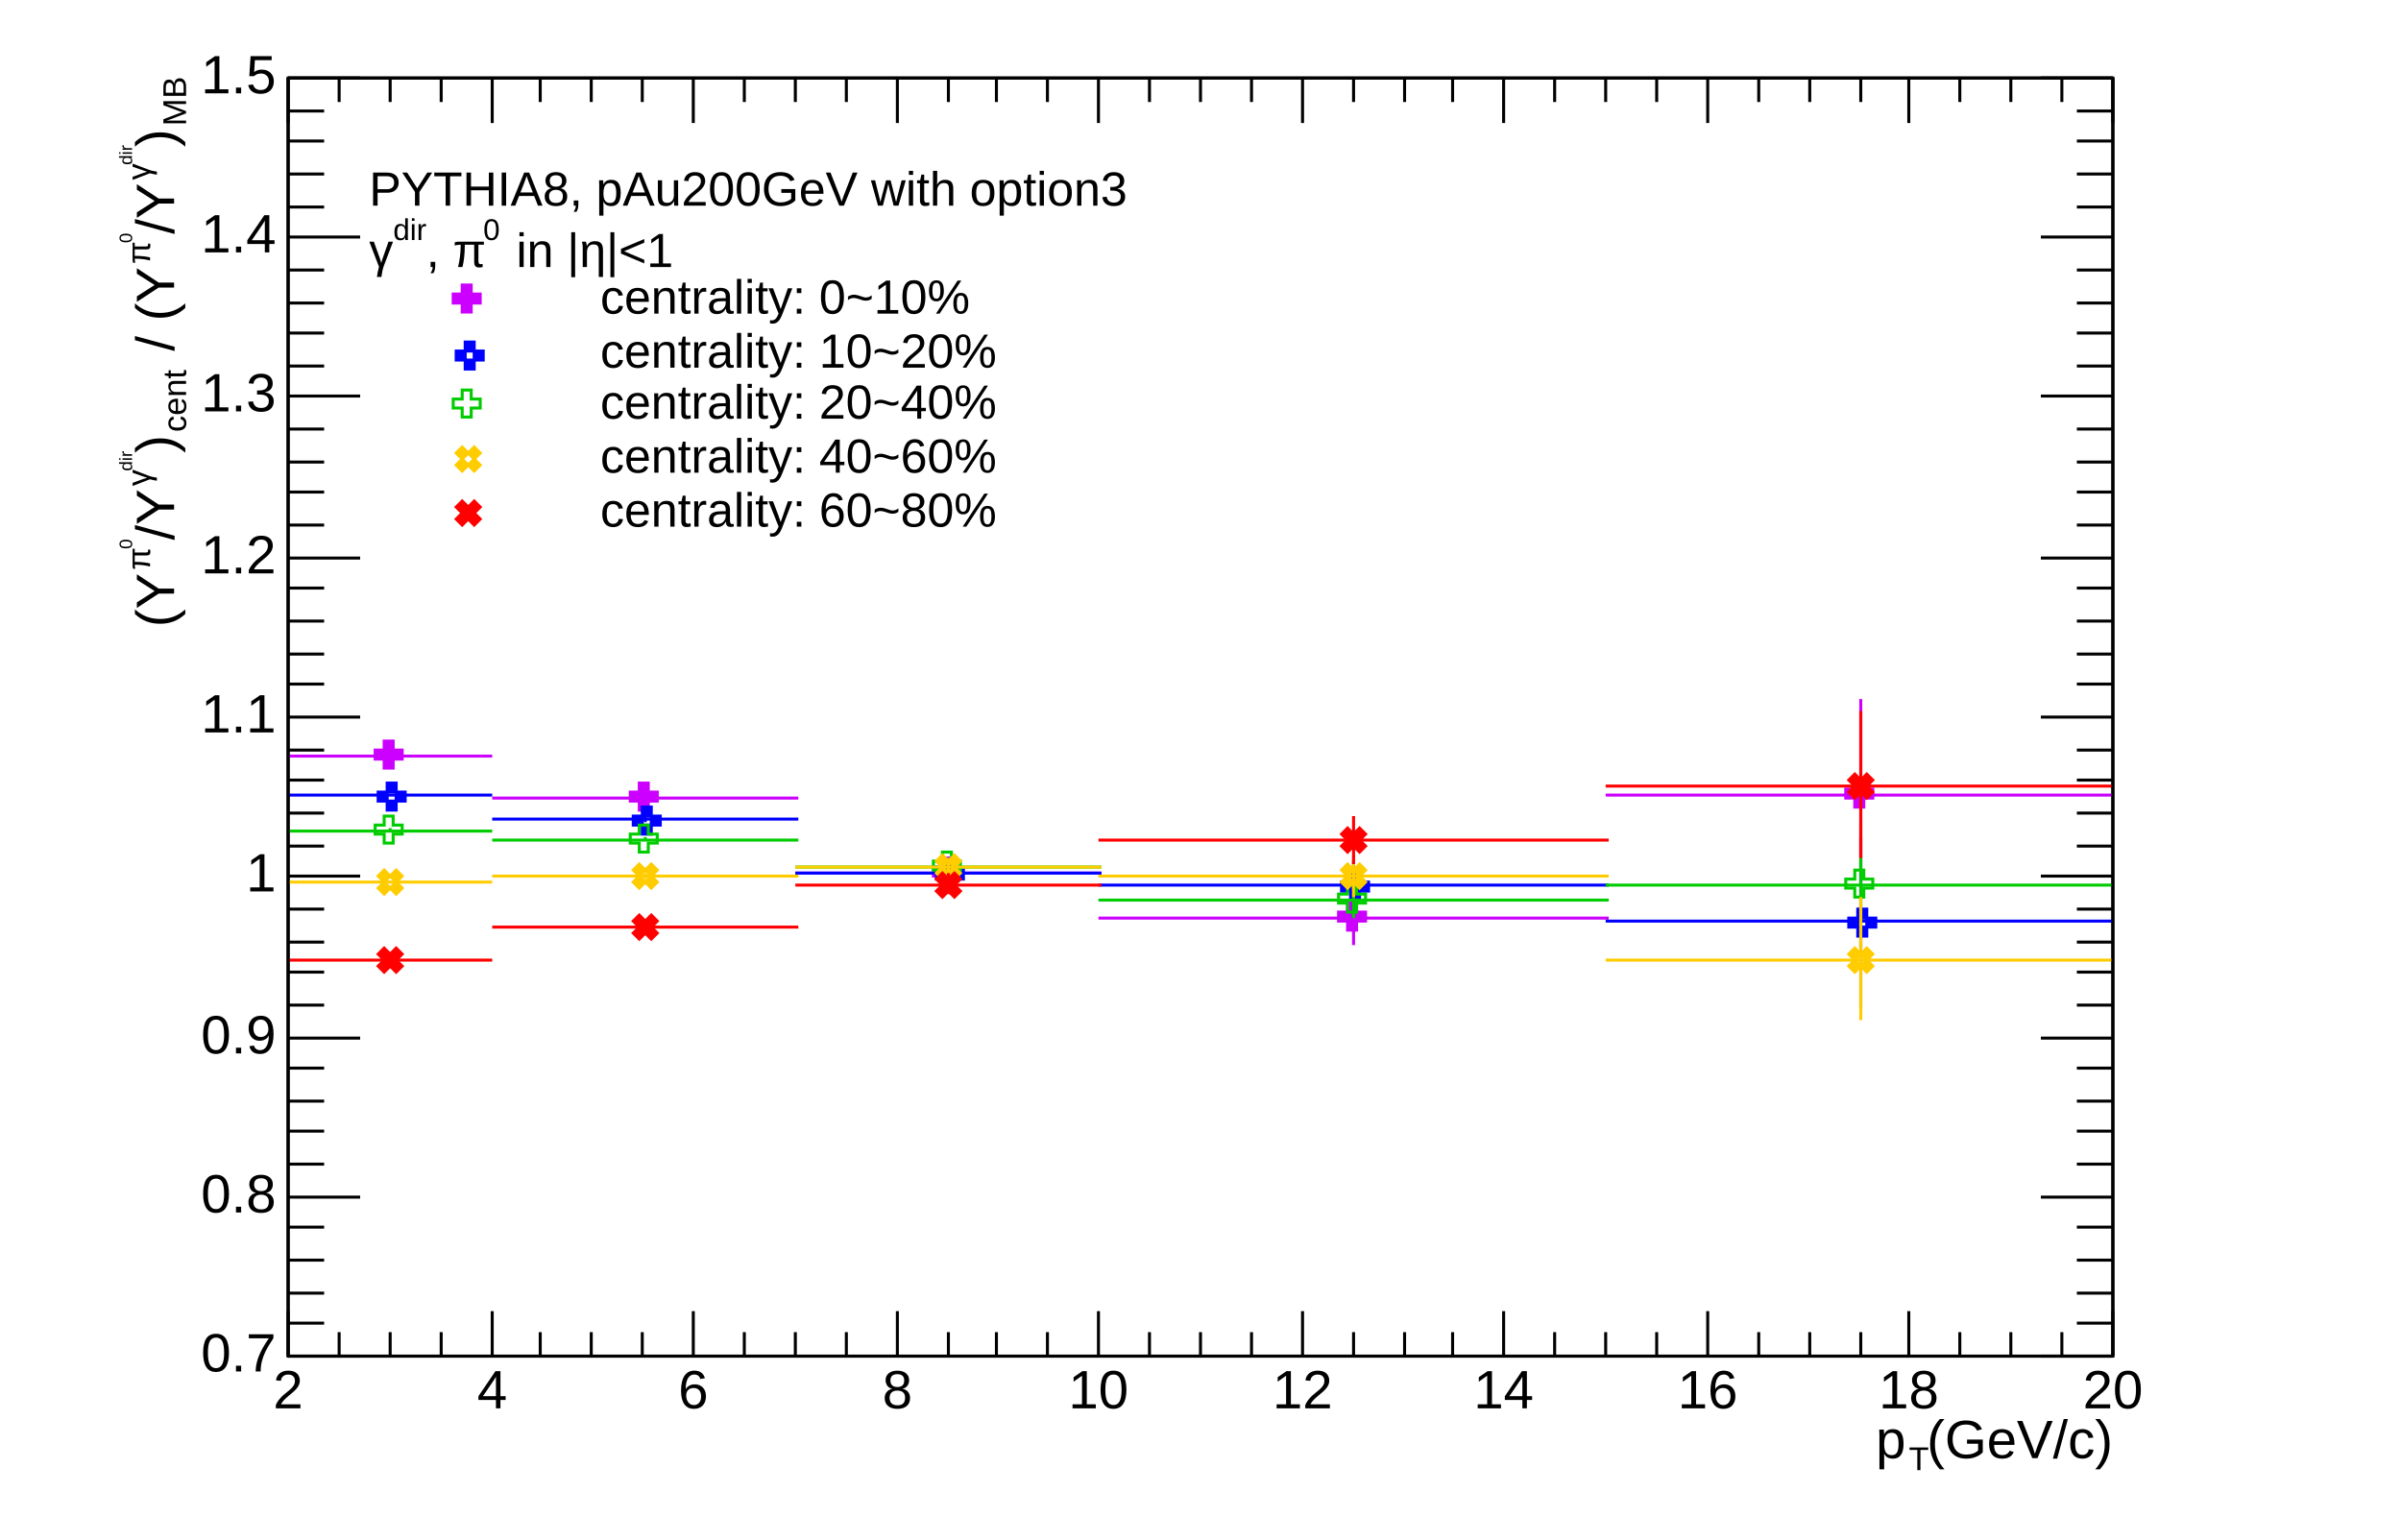
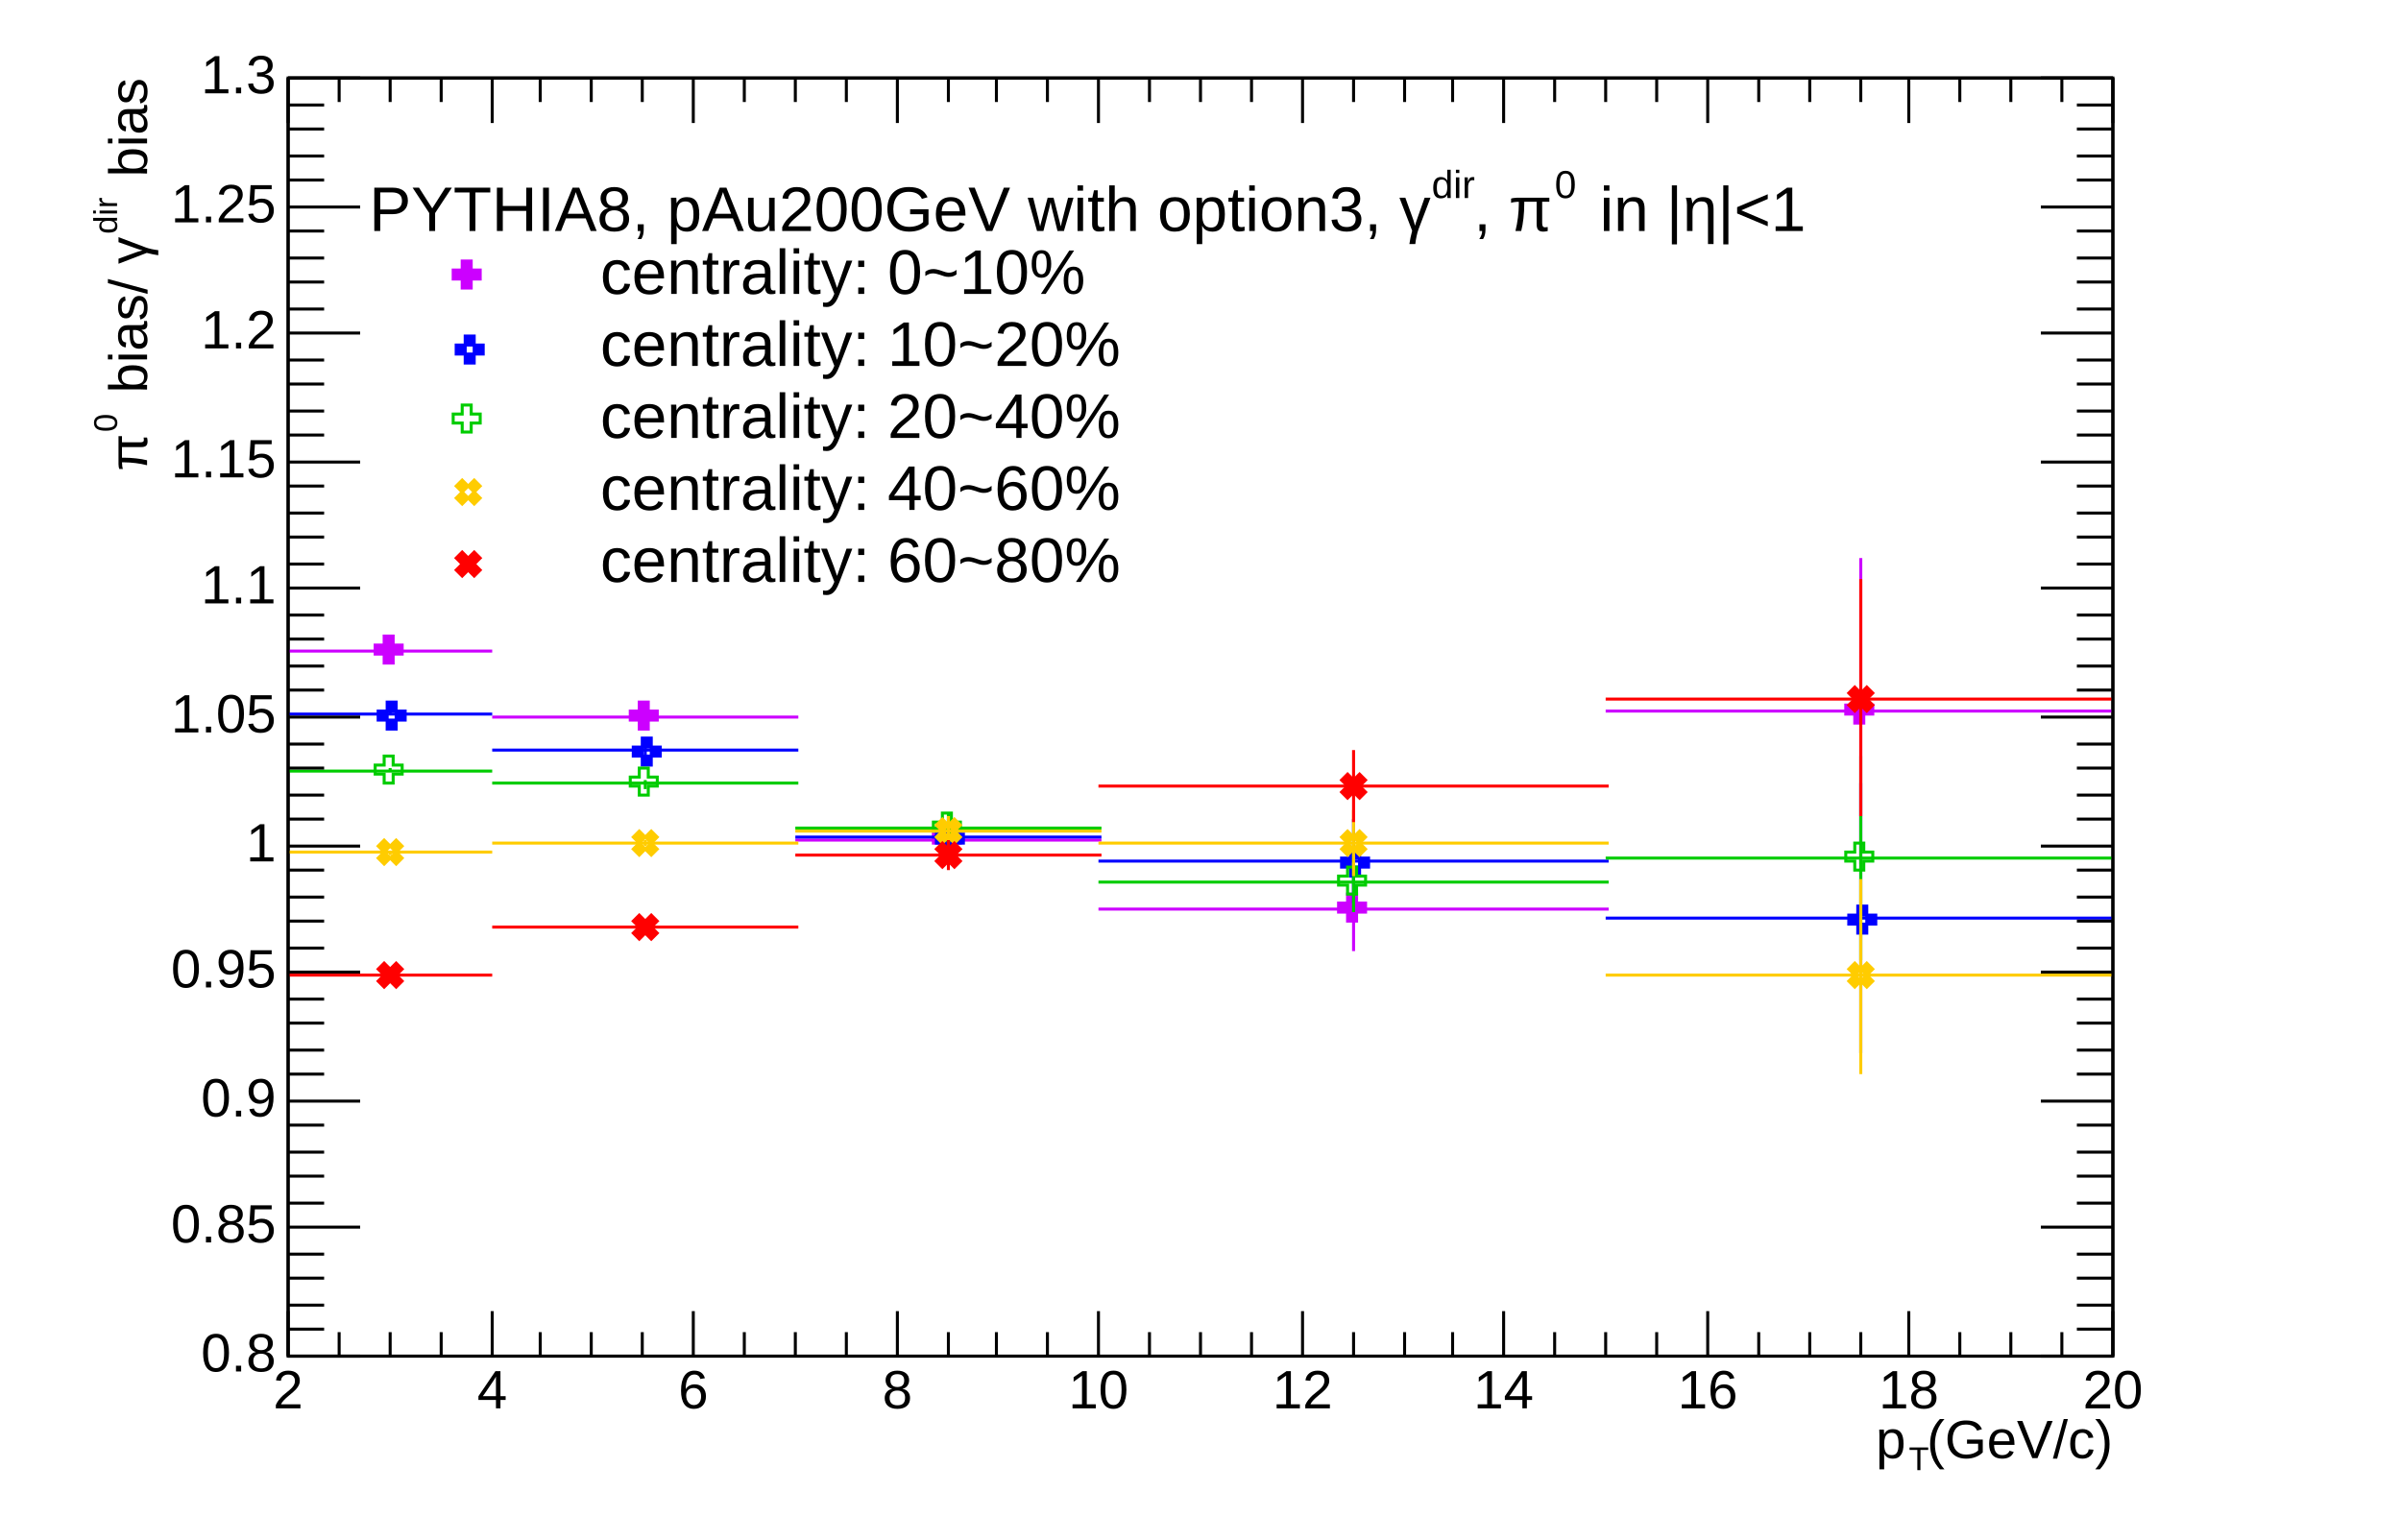
<svg xmlns="http://www.w3.org/2000/svg" width="800" height="513">
  <path d="M0,0H800V513H0Z" style="pointer-events: visiblefill; fill: rgb(255, 255, 255);" />
  <g>
    <g transform="translate(96,26)">
      <path d="M0,0H608V426H0Z" style="fill: rgb(255, 255, 255); stroke: rgb(0, 0, 0); stroke-width: 1; pointer-events: visiblefill; cursor: default;" />
      <svg x="0" y="0" overflow="hidden" width="608" height="426" viewBox="0 0 608 426" style="pointer-events: visiblefill; cursor: default;">
        <g>
-           <path d="M0,226h68M34,225v1M68,240h102M119,239v2M169,265h102M220,262v7M270,280h170M355,271v18M439,239h170M524,207v63" style="stroke: rgb(204, 0, 255); stroke-width: 1;" />
-           <path d="M0,225h68v1h-68zM68,239h102v2h-102zM169,262h102v7h-102zM270,271h170v18h-170zM439,207h170v63h-170z" style="fill: none; pointer-events: visiblefill;" />
-           <path d="M35,227h3v-3h-3v-3h-3v3h-3v3h3v3h3zM120,241h3v-3h-3v-3h-3v3h-3v3h3v3h3zM221,266h3v-3h-3v-3h-3v3h-3v3h3v3h3zM356,281h3v-3h-3v-3h-3v3h-3v3h3v3h3zM525,240h3v-3h-3v-3h-3v3h-3v3h3v3h3z" style="stroke: rgb(204, 0, 255); fill: rgb(204, 0, 255);" />
+           <path d="M0,191h68M34,190v1M68,213h102M119,212v3M169,254h102M220,248v12M270,277h170M355,264v27M439,211h170M524,160v102" style="stroke: rgb(204, 0, 255); stroke-width: 1;" />
+           <path d="M0,190h68v1h-68zM68,212h102v3h-102zM169,248h102v12h-102zM270,264h170v27h-170zM439,160h170v102h-170z" style="fill: none; pointer-events: visiblefill;" />
+           <path d="M35,192h3v-3h-3v-3h-3v3h-3v3h3v3h3zM120,214h3v-3h-3v-3h-3v3h-3v3h3v3h3zM221,255h3v-3h-3v-3h-3v3h-3v3h3v3h3zM356,278h3v-3h-3v-3h-3v3h-3v3h3v3h3zM525,212h3v-3h-3v-3h-3v3h-3v3h3v3h3z" style="stroke: rgb(204, 0, 255); fill: rgb(204, 0, 255);" />
        </g>
        <g>
-           <path d="M0,239h68M34,239v0M68,247h102M119,246v2M169,265h102M220,261v8M270,269h170M355,261v17M439,281h170M524,253v57" style="stroke: rgb(0, 0, 255); stroke-width: 1;" />
-           <path d="M0,239h68v0h-68zM68,246h102v2h-102zM169,261h102v8h-102zM270,261h170v17h-170zM439,253h170v57h-170z" style="fill: none; pointer-events: visiblefill;" />
-           <path d="M33,235h3v3h-3zm3,3h3v3h-3zm-3,3h3v3h-3zm-3,-3h3v3h-3zM118,243h3v3h-3zm3,3h3v3h-3zm-3,3h3v3h-3zm-3,-3h3v3h-3zM219,261h3v3h-3zm3,3h3v3h-3zm-3,3h3v3h-3zm-3,-3h3v3h-3zM354,265h3v3h-3zm3,3h3v3h-3zm-3,3h3v3h-3zm-3,-3h3v3h-3zM523,277h3v3h-3zm3,3h3v3h-3zm-3,3h3v3h-3zm-3,-3h3v3h-3z" style="stroke: rgb(0, 0, 255); fill: rgb(0, 0, 255);" />
+           <path d="M0,212h68M34,211v1M68,224h102M119,223v3M169,253h102M220,247v12M270,261h170M355,247v28M439,280h170M524,235v90" style="stroke: rgb(0, 0, 255); stroke-width: 1;" />
+           <path d="M0,211h68v1h-68zM68,223h102v3h-102zM169,247h102v12h-102zM270,247h170v28h-170zM439,235h170v90h-170z" style="fill: none; pointer-events: visiblefill;" />
+           <path d="M33,208h3v3h-3zm3,3h3v3h-3zm-3,3h3v3h-3zm-3,-3h3v3h-3zM118,220h3v3h-3zm3,3h3v3h-3zm-3,3h3v3h-3zm-3,-3h3v3h-3zM219,249h3v3h-3zm3,3h3v3h-3zm-3,3h3v3h-3zm-3,-3h3v3h-3zM354,257h3v3h-3zm3,3h3v3h-3zm-3,3h3v3h-3zm-3,-3h3v3h-3zM523,276h3v3h-3zm3,3h3v3h-3zm-3,3h3v3h-3zm-3,-3h3v3h-3z" style="stroke: rgb(0, 0, 255); fill: rgb(0, 0, 255);" />
        </g>
        <g>
-           <path d="M0,251h68M34,250v1M68,254h102M119,253v1M169,263h102M220,260v6M270,274h170M355,267v13M439,269h170M524,248v42" style="stroke: rgb(0, 204, 0); stroke-width: 1;" />
-           <path d="M0,250h68v1h-68zM68,253h102v1h-102zM169,260h102v6h-102zM270,267h170v13h-170zM439,248h170v42h-170z" style="fill: none; pointer-events: visiblefill;" />
-           <path d="M35,252h3v-3h-3v-3h-3v3h-3v3h3v3h3zM120,255h3v-3h-3v-3h-3v3h-3v3h3v3h3zM221,264h3v-3h-3v-3h-3v3h-3v3h3v3h3zM356,275h3v-3h-3v-3h-3v3h-3v3h3v3h3zM525,270h3v-3h-3v-3h-3v3h-3v3h3v3h3z" style="stroke: rgb(0, 204, 0); fill: none;" />
+           <path d="M0,231h68M34,230v1M68,235h102M119,234v3M169,250h102M220,245v10M270,268h170M355,257v21M439,260h170M524,226v68" style="stroke: rgb(0, 204, 0); stroke-width: 1;" />
+           <path d="M0,230h68v1h-68zM68,234h102v3h-102zM169,245h102v10h-102zM270,257h170v21h-170zM439,226h170v68h-170z" style="fill: none; pointer-events: visiblefill;" />
+           <path d="M35,232h3v-3h-3v-3h-3v3h-3v3h3v3h3zM120,236h3v-3h-3v-3h-3v3h-3v3h3v3h3zM221,251h3v-3h-3v-3h-3v3h-3v3h3v3h3zM356,269h3v-3h-3v-3h-3v3h-3v3h3v3h3zM525,261h3v-3h-3v-3h-3v3h-3v3h3v3h3z" style="stroke: rgb(0, 204, 0); fill: none;" />
        </g>
        <g>
-           <path d="M0,268h68M34,268v0M68,266h102M119,265v2M169,263h102M220,260v6M270,266h170M355,259v14M439,294h170M524,273v41" style="stroke: rgb(255, 204, 0); stroke-width: 1;" />
-           <path d="M0,268h68v0h-68zM68,265h102v2h-102zM169,260h102v6h-102zM270,259h170v14h-170zM439,273h170v41h-170z" style="fill: none; pointer-events: visiblefill;" />
-           <path d="M32,264l2,2l-2,2l-2,-2zm4,0l2,2l-2,2l-2,-2zm0,4l2,2l-2,2l-2,-2zm-4,0l2,2l-2,2l-2,-2zM117,262l2,2l-2,2l-2,-2zm4,0l2,2l-2,2l-2,-2zm0,4l2,2l-2,2l-2,-2zm-4,0l2,2l-2,2l-2,-2zM218,259l2,2l-2,2l-2,-2zm4,0l2,2l-2,2l-2,-2zm0,4l2,2l-2,2l-2,-2zm-4,0l2,2l-2,2l-2,-2zM353,262l2,2l-2,2l-2,-2zm4,0l2,2l-2,2l-2,-2zm0,4l2,2l-2,2l-2,-2zm-4,0l2,2l-2,2l-2,-2zM522,290l2,2l-2,2l-2,-2zm4,0l2,2l-2,2l-2,-2zm0,4l2,2l-2,2l-2,-2zm-4,0l2,2l-2,2l-2,-2z" style="stroke: rgb(255, 204, 0); fill: rgb(255, 204, 0);" />
+           <path d="M0,258h68M34,258v1M68,255h102M119,254v2M169,251h102M220,246v10M270,255h170M355,244v22M439,299h170M524,267v65" style="stroke: rgb(255, 204, 0); stroke-width: 1;" />
+           <path d="M0,258h68v1h-68zM68,254h102v2h-102zM169,246h102v10h-102zM270,244h170v22h-170zM439,267h170v65h-170z" style="fill: none; pointer-events: visiblefill;" />
+           <path d="M32,254l2,2l-2,2l-2,-2zm4,0l2,2l-2,2l-2,-2zm0,4l2,2l-2,2l-2,-2zm-4,0l2,2l-2,2l-2,-2zM117,251l2,2l-2,2l-2,-2zm4,0l2,2l-2,2l-2,-2zm0,4l2,2l-2,2l-2,-2zm-4,0l2,2l-2,2l-2,-2zM218,247l2,2l-2,2l-2,-2zm4,0l2,2l-2,2l-2,-2zm0,4l2,2l-2,2l-2,-2zm-4,0l2,2l-2,2l-2,-2zM353,251l2,2l-2,2l-2,-2zm4,0l2,2l-2,2l-2,-2zm0,4l2,2l-2,2l-2,-2zm-4,0l2,2l-2,2l-2,-2zM522,295l2,2l-2,2l-2,-2zm4,0l2,2l-2,2l-2,-2zm0,4l2,2l-2,2l-2,-2zm-4,0l2,2l-2,2l-2,-2z" style="stroke: rgb(255, 204, 0); fill: rgb(255, 204, 0);" />
        </g>
        <g>
-           <path d="M0,294h68M34,293v1M68,283h102M119,283v1M169,269h102M220,265v7M270,254h170M355,246v16M439,236h170M524,211v49" style="stroke: rgb(255, 0, 0); stroke-width: 1;" />
-           <path d="M0,293h68v1h-68zM68,283h102v1h-102zM169,265h102v7h-102zM270,246h170v16h-170zM439,211h170v49h-170z" style="fill: none; pointer-events: visiblefill;" />
-           <path d="M32,290l2,2l2,-2l2,2l-2,2l2,2l-2,2l-2,-2l-2,2l-2,-2l2,-2l-2,-2zM117,279l2,2l2,-2l2,2l-2,2l2,2l-2,2l-2,-2l-2,2l-2,-2l2,-2l-2,-2zM218,265l2,2l2,-2l2,2l-2,2l2,2l-2,2l-2,-2l-2,2l-2,-2l2,-2l-2,-2zM353,250l2,2l2,-2l2,2l-2,2l2,2l-2,2l-2,-2l-2,2l-2,-2l2,-2l-2,-2zM522,232l2,2l2,-2l2,2l-2,2l2,2l-2,2l-2,-2l-2,2l-2,-2l2,-2l-2,-2z" style="stroke: rgb(255, 0, 0); fill: rgb(255, 0, 0);" />
+           <path d="M0,299h68M34,299v1M68,283h102M119,282v3M169,259h102M220,254v10M270,236h170M355,224v24M439,207h170M524,167v79" style="stroke: rgb(255, 0, 0); stroke-width: 1;" />
+           <path d="M0,299h68v1h-68zM68,282h102v3h-102zM169,254h102v10h-102zM270,224h170v24h-170zM439,167h170v79h-170z" style="fill: none; pointer-events: visiblefill;" />
+           <path d="M32,295l2,2l2,-2l2,2l-2,2l2,2l-2,2l-2,-2l-2,2l-2,-2l2,-2l-2,-2zM117,279l2,2l2,-2l2,2l-2,2l2,2l-2,2l-2,-2l-2,2l-2,-2l2,-2l-2,-2zM218,255l2,2l2,-2l2,2l-2,2l2,2l-2,2l-2,-2l-2,2l-2,-2l2,-2l-2,-2zM353,232l2,2l2,-2l2,2l-2,2l2,2l-2,2l-2,-2l-2,2l-2,-2l2,-2l-2,-2zM522,203l2,2l2,-2l2,2l-2,2l2,2l-2,2l-2,-2l-2,2l-2,-2l2,-2l-2,-2z" style="stroke: rgb(255, 0, 0); fill: rgb(255, 0, 0);" />
        </g>
      </svg>
      <g>
        <g transform="translate(0,426)">
          <path d="M0,0h608M0,-426h608M0,-15V0M17,-8V0M34,-8V0M51,-8V0M68,-15V0M84,-8V0M101,-8V0M118,-8V0M135,-15V0M152,-8V0M169,-8V0M186,-8V0M203,-15V0M220,-8V0M236,-8V0M253,-8V0M270,-15V0M287,-8V0M304,-8V0M321,-8V0M338,-15V0M355,-8V0M372,-8V0M388,-8V0M405,-15V0M422,-8V0M439,-8V0M456,-8V0M473,-15V0M490,-8V0M507,-8V0M524,-8V0M540,-15V0M557,-8V0M574,-8V0M591,-8V0M608,-15V0M0,-411V-426M17,-418V-426M34,-418V-426M51,-418V-426M68,-411V-426M84,-418V-426M101,-418V-426M118,-418V-426M135,-411V-426M152,-418V-426M169,-418V-426M186,-418V-426M203,-411V-426M220,-418V-426M236,-418V-426M253,-418V-426M270,-411V-426M287,-418V-426M304,-418V-426M321,-418V-426M338,-411V-426M355,-418V-426M372,-418V-426M388,-418V-426M405,-411V-426M422,-418V-426M439,-418V-426M456,-418V-426M473,-411V-426M490,-418V-426M507,-418V-426M524,-418V-426M540,-411V-426M557,-418V-426M574,-418V-426M591,-418V-426M608,-411V-426" style="stroke: rgb(0, 0, 0); stroke-width: 1;" />
          <g font-family="Arial" font-size="18" xml:space="preserve" fill="#000000" text-anchor="middle">
            <text dy=".8em" transform="translate(0,3)">2</text>
            <text dy=".8em" transform="translate(68,3)">4</text>
            <text dy=".8em" transform="translate(135,3)">6</text>
            <text dy=".8em" transform="translate(203,3)">8</text>
            <text dy=".8em" transform="translate(270,3)">10</text>
            <text dy=".8em" transform="translate(338,3)">12</text>
            <text dy=".8em" transform="translate(405,3)">14</text>
            <text dy=".8em" transform="translate(473,3)">16</text>
            <text dy=".8em" transform="translate(540,3)">18</text>
            <text dy=".8em" transform="translate(608,3)">20</text>
          </g>
          <rect x="0" y="0" width="608" height="21" style="opacity: 0; cursor: crosshair;" />
          <g font-family="Arial" font-size="18" xml:space="preserve" transform="translate(608,29)" style="cursor: move;">
            <g transform="translate(-79,5)">
              <text fill="#000000" font-size="18">p</text>
              <text fill="#000000" font-size="11" transform="translate(11,4)">T</text>
              <text fill="#000000" font-size="18" x="17">(GeV/c)</text>
            </g>
          </g>
        </g>
        <g>
-           <path d="M0,0v426M608,0v426M24,426H0M12,415H0M12,405H0M12,394H0M12,383H0M24,373H0M12,362H0M12,351H0M12,341H0M12,330H0M24,320H0M12,309H0M12,298H0M12,288H0M12,277H0M24,266H0M12,256H0M12,245H0M12,234H0M12,224H0M24,213H0M12,202H0M12,192H0M12,181H0M12,170H0M24,160H0M12,149H0M12,138H0M12,128H0M12,117H0M24,106H0M12,96H0M12,85H0M12,75H0M12,64H0M24,53H0M12,43H0M12,32H0M12,21H0M12,11H0M24,0H0M584,426H608M596,415H608M596,405H608M596,394H608M596,383H608M584,373H608M596,362H608M596,351H608M596,341H608M596,330H608M584,320H608M596,309H608M596,298H608M596,288H608M596,277H608M584,266H608M596,256H608M596,245H608M596,234H608M596,224H608M584,213H608M596,202H608M596,192H608M596,181H608M596,170H608M584,160H608M596,149H608M596,138H608M596,128H608M596,117H608M584,106H608M596,96H608M596,85H608M596,75H608M596,64H608M584,53H608M596,43H608M596,32H608M596,21H608M596,11H608M584,0H608" style="stroke: rgb(0, 0, 0); stroke-width: 1;" />
+           <path d="M0,0v426M608,0v426M24,426H0M12,417H0M12,409H0M12,400H0M12,392H0M24,383H0M12,375H0M12,366H0M12,358H0M12,349H0M24,341H0M12,332H0M12,324H0M12,315H0M12,307H0M24,298H0M12,290H0M12,281H0M12,273H0M12,264H0M24,256H0M12,247H0M12,239H0M12,230H0M12,222H0M24,213H0M12,204H0M12,196H0M12,187H0M12,179H0M24,170H0M12,162H0M12,153H0M12,145H0M12,136H0M24,128H0M12,119H0M12,111H0M12,102H0M12,94H0M24,85H0M12,77H0M12,68H0M12,60H0M12,51H0M24,43H0M12,34H0M12,26H0M12,17H0M12,9H0M24,0H0M584,426H608M596,417H608M596,409H608M596,400H608M596,392H608M584,383H608M596,375H608M596,366H608M596,358H608M596,349H608M584,341H608M596,332H608M596,324H608M596,315H608M596,307H608M584,298H608M596,290H608M596,281H608M596,273H608M596,264H608M584,256H608M596,247H608M596,239H608M596,230H608M596,222H608M584,213H608M596,204H608M596,196H608M596,187H608M596,179H608M584,170H608M596,162H608M596,153H608M596,145H608M596,136H608M584,128H608M596,119H608M596,111H608M596,102H608M596,94H608M584,85H608M596,77H608M596,68H608M596,60H608M596,51H608M584,43H608M596,34H608M596,26H608M596,17H608M596,9H608M584,0H608" style="stroke: rgb(0, 0, 0); stroke-width: 1;" />
          <g font-family="Arial" font-size="18" xml:space="preserve" fill="#000000" text-anchor="end">
-             <text dominant-baseline="middle" transform="translate(-4,426)">0.7</text>
-             <text dominant-baseline="middle" transform="translate(-4,373)">0.8</text>
-             <text dominant-baseline="middle" transform="translate(-4,320)">0.9</text>
-             <text dominant-baseline="middle" transform="translate(-4,266)">1</text>
-             <text dominant-baseline="middle" transform="translate(-4,213)">1.1</text>
-             <text dominant-baseline="middle" transform="translate(-4,160)">1.2</text>
-             <text dominant-baseline="middle" transform="translate(-4,106)">1.3</text>
-             <text dominant-baseline="middle" transform="translate(-4,53)">1.4</text>
-             <text dominant-baseline="middle" transform="translate(-4)">1.5</text>
+             <text dominant-baseline="middle" transform="translate(-4,426)">0.8</text>
+             <text dominant-baseline="middle" transform="translate(-4,383)">0.85</text>
+             <text dominant-baseline="middle" transform="translate(-4,341)">0.9</text>
+             <text dominant-baseline="middle" transform="translate(-4,298)">0.95</text>
+             <text dominant-baseline="middle" transform="translate(-4,256)">1</text>
+             <text dominant-baseline="middle" transform="translate(-4,213)">1.05</text>
+             <text dominant-baseline="middle" transform="translate(-4,170)">1.1</text>
+             <text dominant-baseline="middle" transform="translate(-4,128)">1.15</text>
+             <text dominant-baseline="middle" transform="translate(-4,85)">1.2</text>
+             <text dominant-baseline="middle" transform="translate(-4,43)">1.25</text>
+             <text dominant-baseline="middle" transform="translate(-4)">1.3</text>
          </g>
-           <rect x="-28" y="0" width="28" height="426" style="opacity: 0; cursor: crosshair;" />
-           <g font-family="Arial" font-size="18" xml:space="preserve" transform="translate(-45)" style="cursor: move;">
-             <g transform="rotate(270) translate(-183,7)">
-               <text fill="#000000" font-size="18">(Y</text>
-               <g transform="translate(19,-8)">
-                 <text fill="#000000" font-size="11">π</text>
-                 <text fill="#000000" font-size="6" transform="translate(7,-6)">0</text>
-               </g>
-               <text fill="#000000" font-size="18" x="29">/Y</text>
-               <g transform="translate(47,-8)">
-                 <text fill="#000000" font-size="11">γ</text>
-                 <text fill="#000000" font-size="6" transform="translate(5,-6)">dir</text>
-               </g>
-               <text fill="#000000" font-size="18" x="58">)</text>
-               <text fill="#000000" font-size="11" transform="translate(65,4)">cent</text>
-               <text fill="#000000" font-size="18" x="92">/ (Y</text>
-               <g transform="translate(121,-8)">
-                 <text fill="#000000" font-size="11">π</text>
-                 <text fill="#000000" font-size="6" transform="translate(7,-6)">0</text>
-               </g>
-               <text fill="#000000" font-size="18" x="131">/Y</text>
-               <g transform="translate(149,-8)">
-                 <text fill="#000000" font-size="11">γ</text>
-                 <text fill="#000000" font-size="6" transform="translate(5,-6)">dir</text>
-               </g>
-               <text fill="#000000" font-size="18" x="160">)</text>
-               <text fill="#000000" font-size="11" transform="translate(167,4)">MB</text>
+           <rect x="-38" y="0" width="38" height="426" style="opacity: 0; cursor: crosshair;" />
+           <g font-family="Arial" font-size="18" xml:space="preserve" transform="translate(-55)" style="cursor: move;">
+             <g transform="rotate(270) translate(-131,8)">
+               <text fill="#000000" font-size="18">π</text>
+               <text fill="#000000" font-size="11" transform="translate(13,-10)">0</text>
+               <text fill="#000000" font-size="18" x="26">bias/ γ</text>
+               <text fill="#000000" font-size="11" transform="translate(79,-10)">dir</text>
+               <text fill="#000000" font-size="18" x="98">bias</text>
            </g>
          </g>
        </g>
      </g>
      <path d="M2,2h15v-5h-20v20h5Z" style="opacity: 0; cursor: nw-resize;" />
      <path d="M606,2h-15v-5h20v20h-5 Z" style="opacity: 0; cursor: ne-resize;" />
      <path d="M2,424h15v5h-20v-20h5Z" style="opacity: 0; cursor: sw-resize;" />
      <path d="M606,424h-15v5h20v-20h-5Z" style="opacity: 0; cursor: se-resize;" />
      <path d="M-3,18h5v390h-5Z" style="opacity: 0; cursor: w-resize;" />
      <path d="M611,18h-5v390h5Z" style="opacity: 0; cursor: e-resize;" />
      <path d="M18,-3v5h572v-5Z" style="opacity: 0; cursor: n-resize;" />
      <path d="M18,429v-5h572v5Z" style="opacity: 0; cursor: s-resize;" />
    </g>
-     <g transform="translate(112,51)" font-family="Arial" font-size="16" xml:space="preserve" style="cursor: move;">
-       <path d="M0,0H352V133H0Z" style="fill: none; pointer-events: visiblefill;" />
-       <text fill="#000000" text-anchor="start" dominant-baseline="middle" transform="translate(11,13)">PYTHIA8, pAu200GeV with option3</text>
-       <g transform="translate(11,38)">
-         <text fill="#000000" font-size="16">γ</text>
-         <text fill="#000000" font-size="10" transform="translate(8,-9)">dir</text>
-         <text fill="#000000" font-size="16" x="19">, π</text>
-         <text fill="#000000" font-size="10" transform="translate(38,-9)">0</text>
-         <text fill="#000000" font-size="16" x="49">in |η|&lt;1</text>
+     <g transform="translate(112,51)" font-family="Arial" font-size="21" xml:space="preserve" style="cursor: move;">
+       <path d="M0,0H352V154H0Z" style="fill: none; pointer-events: visiblefill;" />
+       <g transform="translate(11,26)">
+         <text fill="#000000" font-size="21">PYTHIA8, pAu200GeV with option3, γ</text>
+         <text fill="#000000" font-size="13" transform="translate(354,-11)">dir</text>
+         <text fill="#000000" font-size="21" x="368">, π</text>
+         <text fill="#000000" font-size="13" transform="translate(395,-11)">0</text>
+         <text fill="#000000" font-size="21" x="410">in |η|&lt;1</text>
      </g>
-       <path d="M45,50h3v-3h-3v-3h-3v3h-3v3h3v3h3z" style="stroke: rgb(204, 0, 255); fill: rgb(204, 0, 255);" />
-       <text fill="#000000" text-anchor="start" dominant-baseline="middle" transform="translate(88,49)">centrality: 0~10%</text>
-       <path d="M43,63h3v3h-3zm3,3h3v3h-3zm-3,3h3v3h-3zm-3,-3h3v3h-3z" style="stroke: rgb(0, 0, 255); fill: rgb(0, 0, 255);" />
-       <text fill="#000000" text-anchor="start" dominant-baseline="middle" transform="translate(88,67)">centrality: 10~20%</text>
-       <path d="M45,85h3v-3h-3v-3h-3v3h-3v3h3v3h3z" style="stroke: rgb(0, 204, 0); fill: none;" />
-       <text fill="#000000" text-anchor="start" dominant-baseline="middle" transform="translate(88,84)">centrality: 20~40%</text>
-       <path d="M42,98l2,2l-2,2l-2,-2zm4,0l2,2l-2,2l-2,-2zm0,4l2,2l-2,2l-2,-2zm-4,0l2,2l-2,2l-2,-2z" style="stroke: rgb(255, 204, 0); fill: rgb(255, 204, 0);" />
-       <text fill="#000000" text-anchor="start" dominant-baseline="middle" transform="translate(88,102)">centrality: 40~60%</text>
-       <path d="M42,116l2,2l2,-2l2,2l-2,2l2,2l-2,2l-2,-2l-2,2l-2,-2l2,-2l-2,-2z" style="stroke: rgb(255, 0, 0); fill: rgb(255, 0, 0);" />
-       <text fill="#000000" text-anchor="start" dominant-baseline="middle" transform="translate(88,120)">centrality: 60~80%</text>
+       <path d="M45,42h3v-3h-3v-3h-3v3h-3v3h3v3h3z" style="stroke: rgb(204, 0, 255); fill: rgb(204, 0, 255);" />
+       <text fill="#000000" text-anchor="start" dominant-baseline="middle" transform="translate(88,41)">centrality: 0~10%</text>
+       <path d="M43,61h3v3h-3zm3,3h3v3h-3zm-3,3h3v3h-3zm-3,-3h3v3h-3z" style="stroke: rgb(0, 0, 255); fill: rgb(0, 0, 255);" />
+       <text fill="#000000" text-anchor="start" dominant-baseline="middle" transform="translate(88,65)">centrality: 10~20%</text>
+       <path d="M45,90h3v-3h-3v-3h-3v3h-3v3h3v3h3z" style="stroke: rgb(0, 204, 0); fill: none;" />
+       <text fill="#000000" text-anchor="start" dominant-baseline="middle" transform="translate(88,89)">centrality: 20~40%</text>
+       <path d="M42,109l2,2l-2,2l-2,-2zm4,0l2,2l-2,2l-2,-2zm0,4l2,2l-2,2l-2,-2zm-4,0l2,2l-2,2l-2,-2z" style="stroke: rgb(255, 204, 0); fill: rgb(255, 204, 0);" />
+       <text fill="#000000" text-anchor="start" dominant-baseline="middle" transform="translate(88,113)">centrality: 40~60%</text>
+       <path d="M42,133l2,2l2,-2l2,2l-2,2l2,2l-2,2l-2,-2l-2,2l-2,-2l2,-2l-2,-2z" style="stroke: rgb(255, 0, 0); fill: rgb(255, 0, 0);" />
+       <text fill="#000000" text-anchor="start" dominant-baseline="middle" transform="translate(88,137)">centrality: 60~80%</text>
      <path d="M2,2h15v-5h-20v20h5Z" style="opacity: 0; cursor: nw-resize;" />
      <path d="M350,2h-15v-5h20v20h-5 Z" style="opacity: 0; cursor: ne-resize;" />
-       <path d="M2,131h15v5h-20v-20h5Z" style="opacity: 0; cursor: sw-resize;" />
-       <path d="M350,131h-15v5h20v-20h-5Z" style="opacity: 0; cursor: se-resize;" />
-       <path d="M-3,18h5v97h-5Z" style="opacity: 0; cursor: w-resize;" />
-       <path d="M355,18h-5v97h5Z" style="opacity: 0; cursor: e-resize;" />
+       <path d="M2,152h15v5h-20v-20h5Z" style="opacity: 0; cursor: sw-resize;" />
+       <path d="M350,152h-15v5h20v-20h-5Z" style="opacity: 0; cursor: se-resize;" />
+       <path d="M-3,18h5v118h-5Z" style="opacity: 0; cursor: w-resize;" />
+       <path d="M355,18h-5v118h5Z" style="opacity: 0; cursor: e-resize;" />
      <path d="M18,-3v5h316v-5Z" style="opacity: 0; cursor: n-resize;" />
-       <path d="M18,136v-5h316v5Z" style="opacity: 0; cursor: s-resize;" />
+       <path d="M18,157v-5h316v5Z" style="opacity: 0; cursor: s-resize;" />
    </g>
  </g>
</svg>
